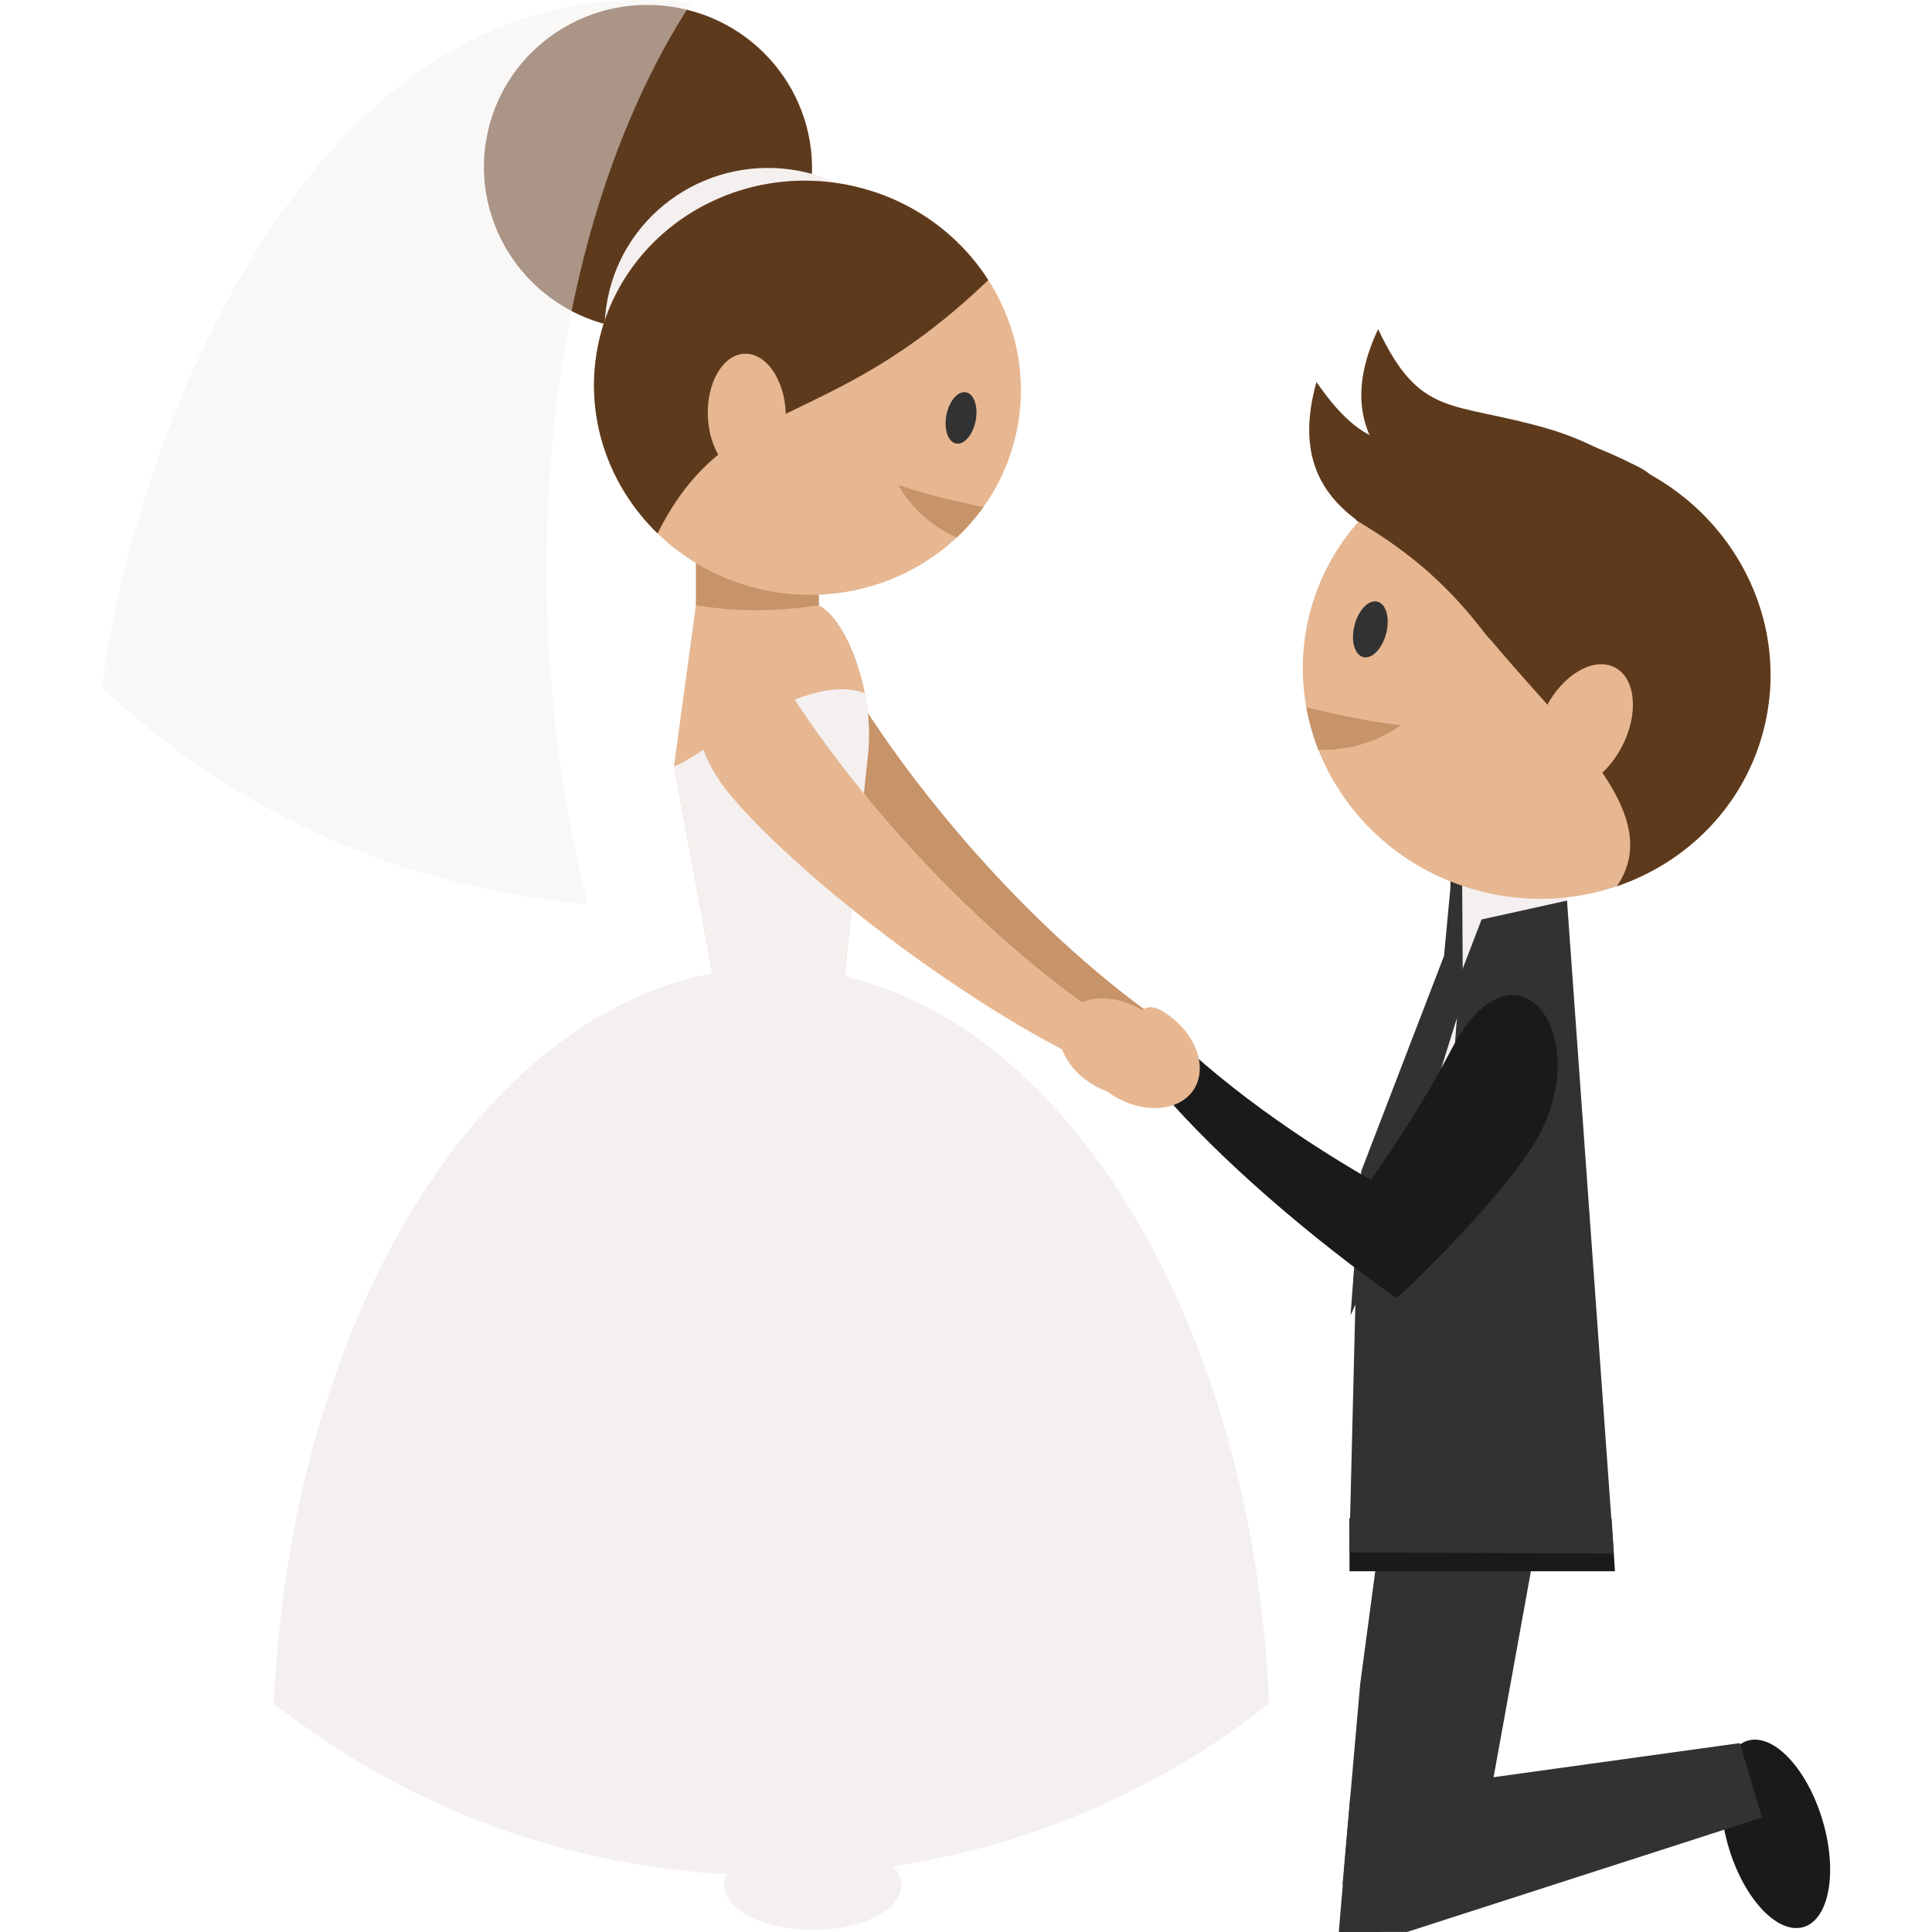
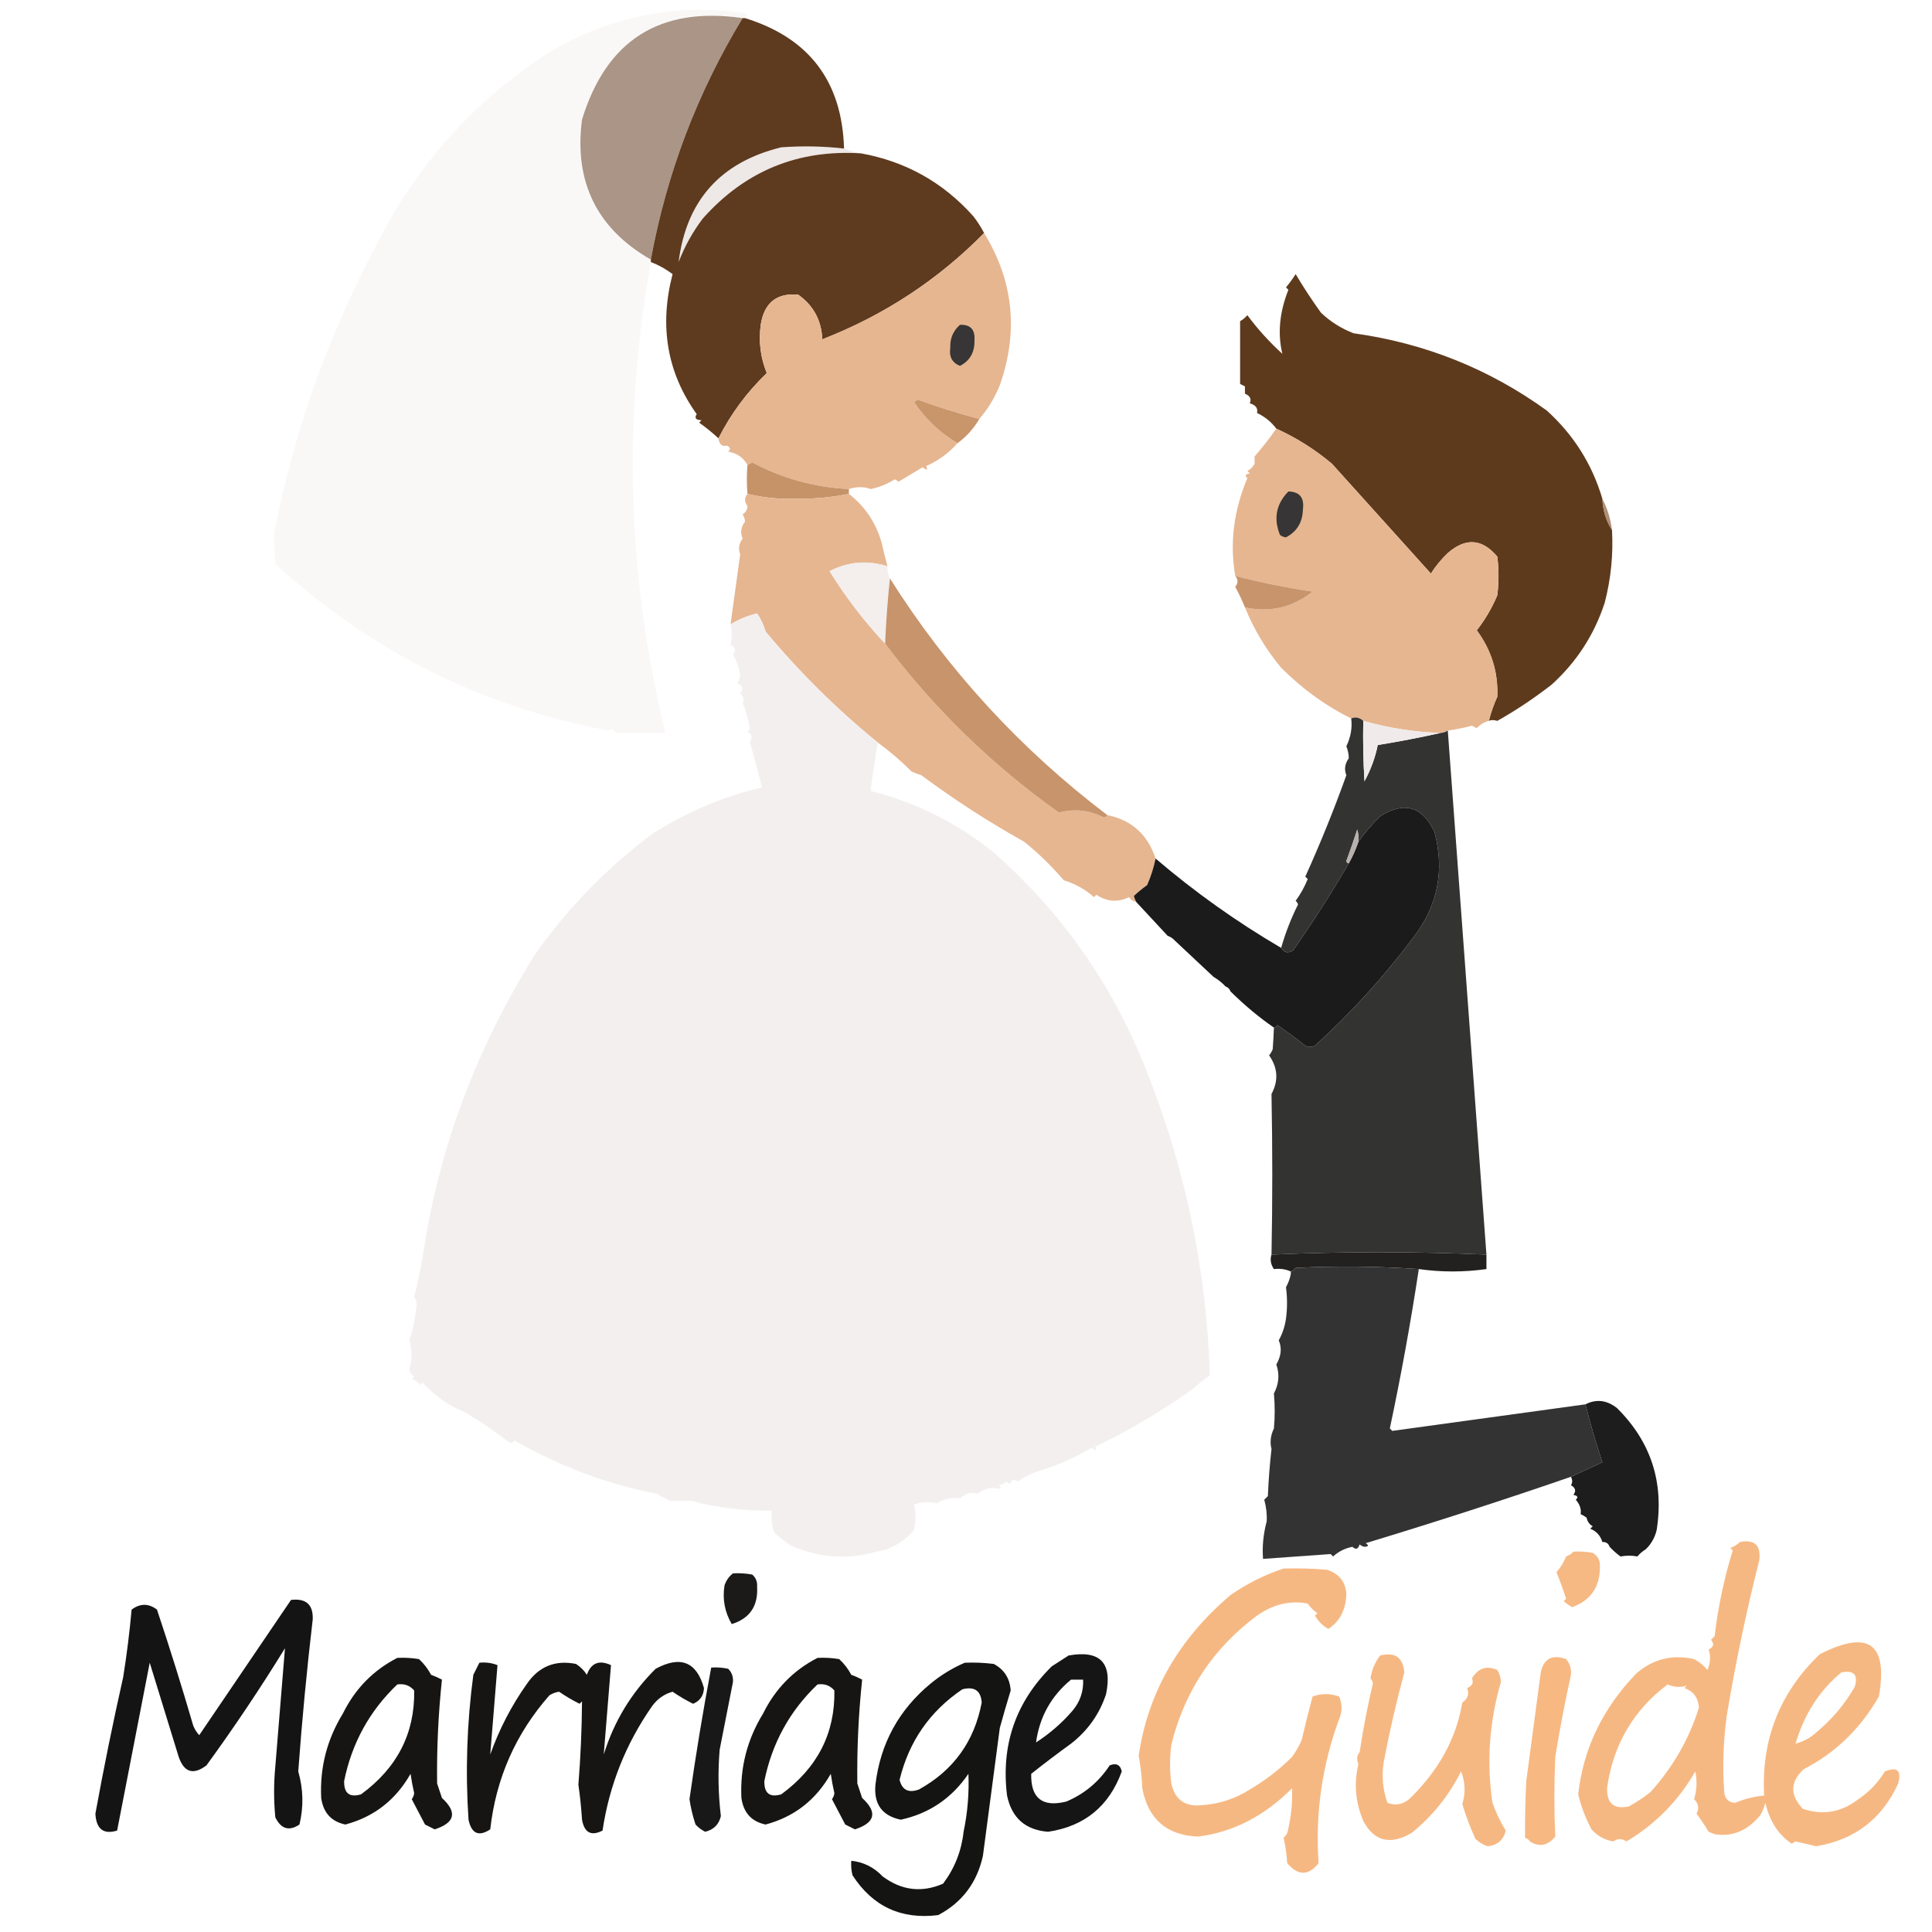
- <svg xmlns="http://www.w3.org/2000/svg" viewBox="0 0 182.686 182.686" width="800" height="800" fill="#000000">
-   <style>.B{fill:#e7b791}.C{fill:#f5f0f0}.D{fill:#323232}.E{fill:#5e3a1d}.F{fill:#c79369}.G{fill:#1a1a1a}</style>
-   <g fill-rule="evenodd">
-     <g class="F">
-       <path d="M80.171 64.41c6.315 10.541 17.925 24.328 30.624 32.85l-2.41 3.432c-12.892-6.36-28.598-19.559-34.397-27.099-6.925-9.006-.187-19.817 6.183-9.183z" />
-       <path d="M65.803 47.544h11.633V63.96H65.803z" />
-     </g>
-     <path d="M67.725 93.985l-3.99-21.568 2.067-15.183c3.808.627 7.687.606 11.633 0 2.696 1.381 5.354 8.459 4.609 14.371l-2.357 22.378-11.962.002z" class="B" />
-     <ellipse transform="matrix(.1905 -.9817 .9817 .1905 34.0518 72.9698)" cx="61.274" cy="15.836" rx="15.362" ry="15.517" class="E" />
-     <ellipse transform="matrix(.1905 -.9817 .9817 .1905 28.153 96.6489)" cx="72.683" cy="31.253" rx="15.362" ry="15.517" class="C" />
-     <ellipse transform="matrix(.1906 -.9817 .9817 .1906 25.8034 104.6276)" cx="76.347" cy="36.667" rx="19.555" ry="20.202" class="B" />
-     <g class="C">
-       <path d="M72.954 91.522c24.945 0 45.365 30.695 47.061 69.561-12.913 10.176-29.269 16.261-47.061 16.261s-34.147-6.085-47.062-16.261c1.696-38.866 22.117-69.561 47.062-69.561z" />
-       <path d="M63.735 72.417c1.433.025 11.946-9.161 18.041-6.872.386 1.98.518 4.085.269 6.061l-2.334 22.152-.023.227H67.725l-3.99-21.568z" />
-     </g>
-     <g class="B">
-       <path d="M74.792 65.599c6.626 10.349 18.642 23.783 31.589 31.923l-2.308 3.502C90.998 95.05 74.905 82.326 68.886 74.962c-7.191-8.795-.779-19.803 5.906-9.363z" />
-       <path d="M107.622 95.306c1.35.736 1.396 1.604.573 2.316 2.122.828 3.006 3.072 2.434 4.122-1.113 2.042-4.266 2.471-7.041.958s-4.121-4.396-3.007-6.438 4.265-2.471 7.041-.958z" />
-     </g>
-     <path d="M76.855 182.491c4.619 0 8.387-1.892 8.387-4.212s-3.768-4.212-8.387-4.212-8.387 1.893-8.387 4.212 3.768 4.212 8.387 4.212z" class="C" />
-     <path d="M93.449 26.48C78.087 41.262 68.885 37.101 62.175 50.437c-4.609-4.474-6.946-10.992-5.659-17.62 2.058-10.602 12.605-17.473 23.559-15.347 5.763 1.119 10.488 4.507 13.374 9.01z" class="E" />
-     <ellipse transform="matrix(-.0359 -.9994 .9994 -.0359 33.9681 111.1825)" cx="70.612" cy="39.207" rx="5.761" ry="3.687" class="B" />
-     <path d="M65.335.31c-14.553 22.459-16.89 57.39-9.737 85.172l-.562-.048C37.315 83.838 21.573 76.31 9.624 65.015 13.11 39.048 30.769-4.072 65.335.31z" opacity=".5" class="C" />
-     <ellipse transform="matrix(.1906 -.9817 .9817 .1906 34.7575 121.1927)" cx="90.871" cy="39.519" rx="2.467" ry="1.409" class="D" />
-     <path d="M92.982 47.952c-3.079-.631-6.1-1.405-8.037-2.102 1.235 2.25 3.241 3.948 5.518 4.974a19.37 19.37 0 0 0 2.519-2.872z" class="F" />
-     <path d="M137.439 82.988h10.696v9.654h-10.696z" class="C" />
-     <g class="D">
-       <path d="M126.951 178.183l1.667-18.958 1.704-12.757.561-4.252 14.668 1.98-6.452 35.628z" />
-       <path d="M130.883 142.216l.205.027-.766 4.227v-.002z" />
-     </g>
-     <path d="M127.593 143.564h24.79l.324 5.012h-25.098z" class="G" />
-     <path d="M152.602 146.909l-4.429-61.752-8.077 1.786-11.794 30.713-.721 29.138z" class="D" />
-     <path d="M138.506 84.18c-1.255 19.334-.81 28.651-9.455 35.447l-.025-8.282 7.52-20.958.895-7.399 1.065 1.192z" class="C" />
-     <path d="M138.251 81.833l.076 12.484-.565 1.948-5.705 18.319-4.351 9.802 1.01-13.641 7.829-20.357.601-6.409c.092-.974-.553-4.729-.553-4.729l1.658 2.583z" class="D" />
-     <ellipse transform="matrix(-.9576 .2882 -.2882 -.9576 378.6589 291.0675)" cx="167.905" cy="173.405" rx="4.619" ry="9.197" class="G" />
-     <path d="M166.613 171.859l-33.563 10.823-6.457.004 1.084-12.761 36.831-5.101 2.105 7.035z" class="D" />
-     <g class="G">
-       <path d="M135.859 114.946c-8.226-4.174-16.509-9.437-23.252-15.453l-2.988 3.496c5.887 6.853 14.411 14.075 22.422 19.765l3.818-7.808z" />
-       <path d="M137.226 99.259c-2.889 5.5-6.969 11.824-11.839 18.034l6.919 5.261c5.314-5.029 9.74-9.945 12.253-13.621 7.03-10.284-1.01-21.706-7.333-9.674z" />
-     </g>
-     <path d="M110.123 95.735c-1.415-.916-2.276-.506-2.533.659-1.907-1.613-4.533-1.29-5.245-.19-1.386 2.142-.15 5.404 2.76 7.287s6.392 1.673 7.777-.469.151-5.404-2.759-7.287z" class="B" />
-     <g class="E">
-       <path d="M163.22 65.02c-12.235-13.301-44.514-8.258-38.738-28.893 5.335 7.67 7.976 5.536 17.296 6.598 9.401 1.072 20.293 7.304 21.442 22.295z" />
-       <path d="M163.706 66.061c-9.851-15.152-42.519-15.551-33.39-34.938 3.983 8.452 6.942 6.786 15.957 9.385 9.092 2.623 18.795 10.58 17.433 25.553z" />
-     </g>
-     <ellipse transform="matrix(.248 -.9688 .9688 .248 47.7482 188.5202)" cx="145.304" cy="63.504" rx="21.443" ry="22.153" class="B" />
-     <path d="M133.137 45.382c1.694 15.755 26.862 28.091 19.749 38.423 6.667-2.271 12.042-7.633 13.879-14.806 2.938-11.472-4.29-23.232-16.143-26.267-6.237-1.597-12.511-.458-17.485 2.65z" class="E" />
-     <ellipse transform="matrix(.4603 -.8877 .8877 .4603 19.8385 170.0622)" cx="149.795" cy="68.714" rx="6.318" ry="4.044" class="B" />
-     <ellipse transform="matrix(.248 -.9688 .9688 .248 39.7869 170.2803)" cx="129.571" cy="59.513" rx="2.706" ry="1.546" class="D" />
-     <path d="M123.521 66.881c3.348.819 6.704 1.471 8.952 1.69-2.281 1.649-5.066 2.391-7.804 2.339-.513-1.299-.898-2.648-1.148-4.029z" class="F" />
-     <path d="M128.218 49.183c4.295 2.574 8.176 5.423 12.326 10.874 4.563 5.992 22.744-11.629 14.523-15.837s-18.482-7.278-26.849 4.963z" class="E" />
+ <svg xmlns="http://www.w3.org/2000/svg" xmlns:xlink="http://www.w3.org/1999/xlink" width="800" height="800" shape-rendering="geometricPrecision" image-rendering="optimizeQuality" fill-rule="evenodd">
+   <style>.B{opacity:.004}.C{fill:#ab8c72}.D{opacity:.998}.E{fill:#e6b690}.F{opacity:.996}.G{fill:#f6b57c}.H{opacity:.928}</style>
+   <path fill="#f4eeee" d="M308.5 7.5h-1c-34.207-4.946-56.373 9.054-66.5 42-3.354 25.829 6.146 45.163 28.5 58v1c-11.723 65.43-9.723 130.43 6 195H255c-.853-1.625-1.853-1.958-3-1-52.51-9.845-98.51-32.845-138-69-.299-4.307-.466-8.474-.5-12.5 8.866-46.172 25.533-90.672 50-133.5 16.43-27.263 38.096-49.43 65-66.5 25.179-14.543 52.179-19.71 81-15.5a44.14 44.14 0 0 0-1 2z" opacity=".496" />
+   <path fill="#aa9586" d="M307.5 7.5c-18.766 30.957-31.432 64.29-38 100-22.354-12.837-31.854-32.171-28.5-58 10.127-32.946 32.293-46.946 66.5-42z" />
+   <path fill="#eee8e6" d="M349.5 61.5c2.246.955 4.579 1.622 7 2-26.197-1.654-48.03 7.347-65.5 27a73.38 73.38 0 0 0-10 18c3.191-25.492 17.358-41.326 42.5-47.5a141.33 141.33 0 0 1 26 .5z" />
+   <path fill="#5e3a1e" d="M307.5 7.5h1c26.523 8.195 40.19 26.195 41 54a141.33 141.33 0 0 0-26-.5c-25.142 6.174-39.309 22.008-42.5 47.5a73.38 73.38 0 0 1 10-18c17.47-19.653 39.303-28.653 65.5-27 18.496 3.334 33.996 12 46.5 26 1.723 2.217 3.223 4.55 4.5 7-19.118 19.404-41.451 34.07-67 44-.338-7.846-3.671-14.013-10-18.5-8.923-.762-14.09 3.405-15.5 12.5-.933 6.91-.1 13.577 2.5 20-8.234 7.892-14.9 16.892-20 27-2.459-2.279-5.126-4.446-8-6.5l1-1c-2.383-.065-3.05-.898-2-2.5-12.262-17.109-15.596-36.442-10-58-2.786-2.106-5.786-3.773-9-5v-1c6.568-35.71 19.234-69.043 38-100z" />
+   <path d="M407.5 96.5c12.154 19.797 14.321 40.797 6.5 63-2.106 5.23-4.939 9.897-8.5 14-8.548-2.267-17.048-4.933-25.5-8l-1.5 1c4.76 7.097 10.76 12.763 18 17-3.59 4.076-7.923 7.243-13 9.5.84 1.666.34 1.833-1.5.5l-10 6c-.414-.457-.914-.791-1.5-1-3.361 2.041-6.694 3.374-10 4-2.734-1.04-5.734-1.04-9 0-14.047-.668-27.381-4.334-40-11-.683.363-1.35.696-2 1-1.694-3.031-4.36-4.864-8-5.5 1.154-.914.987-1.747-.5-2.5-2.005.532-3.171-.468-3.5-3 5.1-10.108 11.766-19.108 20-27-2.6-6.423-3.433-13.09-2.5-20 1.41-9.095 6.577-13.262 15.5-12.5 6.329 4.487 9.662 10.654 10 18.5 25.549-9.93 47.882-24.596 67-44z" class="D E" />
+   <path fill="#5e3a1d" d="M663.5 206.5c.193 4.899 1.526 9.232 4 13 .547 10.184-.453 20.184-3 30-4.302 13.265-11.636 24.599-22 34-7.422 5.746-14.922 10.746-22.5 15-1.461-.437-2.628-.437-3.5 0a59.44 59.44 0 0 1 3.5-10c.395-10.15-2.439-19.317-8.5-27.5 3.457-4.406 6.29-9.239 8.5-14.5a64.22 64.22 0 0 0 0-16c-6.236-7.458-13.069-7.958-20.5-1.5a44.86 44.86 0 0 0-7 8.5l-41-45.5c-7.063-5.917-14.73-10.75-23-14.5-2.066-2.774-4.732-4.941-8-6.5.459-1.943-.541-3.276-3-4 .799-1.749.132-3.082-2-4v-3l-2-1v-26c1.146-.645 2.146-1.478 3-2.5a109.96 109.96 0 0 0 14.5 16c-2.028-8.394-1.194-17.228 2.5-26.5l-1-1c1.456-1.745 2.789-3.578 4-5.5 3.238 5.468 6.738 10.801 10.5 16 3.91 3.708 8.41 6.542 13.5 8.5 29.455 4.073 56.122 14.74 80 32 11.114 10.075 18.78 22.241 23 36.5z" class="D" />
+   <path fill="#373535" d="M397.5 134.5c4.352-.178 6.352 1.988 6 6.5.121 4.883-1.879 8.383-6 10.5-3.245-1.314-4.578-3.814-4-7.5-.161-3.84 1.172-7.006 4-9.5z" />
+   <path fill="#c9956b" d="M405.5 173.5c-2.266 3.936-5.266 7.269-9 10-7.24-4.237-13.24-9.903-18-17l1.5-1c8.452 3.067 16.952 5.733 25.5 8z" />
+   <path d="M528.5 177.5c8.27 3.75 15.937 8.583 23 14.5l41 45.5a44.86 44.86 0 0 1 7-8.5c7.431-6.458 14.264-5.958 20.5 1.5a64.22 64.22 0 0 1 0 16c-2.21 5.261-5.043 10.094-8.5 14.5 6.061 8.183 8.895 17.35 8.5 27.5a59.44 59.44 0 0 0-3.5 10c-1.929.506-3.595 1.506-5 3l-2-1a79.17 79.17 0 0 1-10 2c-.891.61-1.891.943-3 1-10.739-.35-21.406-2.017-32-5-1.574-1.428-3.241-1.761-5-1-10.474-5.147-20.141-12.147-29-21-6.252-7.492-11.252-15.825-15-25 10.362 2.243 19.695.076 28-6.5a340.35 340.35 0 0 1-32-6.5c-2.343-13.537-.676-27.037 5-40.5-1.134-1.016-.801-1.683 1-2l-1-1c1.333-.667 2.333-1.667 3-3v-3a143.03 143.03 0 0 0 9-11.5z" class="D E" />
+   <path fill="#c69369" d="M351.5 202.5v2c-7.277 1.483-14.777 2.15-22.5 2-6.655.217-13.155-.449-19.5-2-.333-4.167-.333-8.167 0-12 .65-.304 1.317-.637 2-1 12.619 6.666 25.953 10.332 40 11z" class="D" />
+   <path fill="#373535" d="M533.5 203.5c4.67.115 6.67 2.615 6 7.5-.132 5.274-2.466 9.108-7 11.5-.942-.108-1.775-.441-2.5-1-2.734-6.82-1.568-12.82 3.5-18z" />
+   <path d="M309.5 204.5c6.345 1.551 12.845 2.217 19.5 2 7.723.15 15.223-.517 22.5-2 6.624 5.143 11.124 11.81 13.5 20 .776 3.389 1.609 6.722 2.5 10-8.227-2.626-16.227-1.96-24 2 6.738 10.858 14.405 20.858 23 30a326.03 326.03 0 0 0 72 70c6.436-1.728 12.603-1.061 18.5 2 .765-.07 1.265-.403 1.5-1 10.075 2.068 16.741 8.068 20 18-.741 3.672-1.907 7.339-3.5 11-1.957 1.389-3.79 2.889-5.5 4.5.243.902.577 1.735 1 2.5-1.235-.221-2.235-.888-3-2-4.669 2.241-9.169 1.907-13.5-1l-1 1a33.08 33.08 0 0 0-12.5-7c-5.399-6.246-10.899-11.579-16.5-16-14.946-8.363-29.112-17.529-42.5-27.5a28.93 28.93 0 0 1-4-1.5c-4.44-4.453-9.106-8.453-14-12-16.935-13.767-32.435-29.101-46.5-46-.765-2.696-1.932-5.196-3.5-7.5-3.835.912-7.501 2.412-11 4.5l4-29c-.877-2.182-.544-4.349 1-6.5-1.042-2.451-.708-4.784 1-7-.085-1.107-.419-2.107-1-3 1.304-.804 1.971-1.971 2-3.5-1.307-1.682-1.307-3.348 0-5z" class="E F" />
+   <path fill="#986f50" d="M663.5 206.5c2.071 4.036 3.404 8.369 4 13-2.474-3.768-3.807-8.101-4-13z" opacity=".78" />
+   <path fill="#f4eeed" d="M367.5 234.5c-.134 1.792.199 3.458 1 5-.942 8.83-1.608 17.83-2 27-8.595-9.142-16.262-19.142-23-30 7.773-3.96 15.773-4.626 24-2z" opacity=".999" />
+   <path fill="#c8946b" d="M511.5 238.5a340.35 340.35 0 0 0 32 6.5c-8.305 6.576-17.638 8.743-28 6.5-1.178-2.916-2.511-5.75-4-8.5 1.228-1.49 1.228-2.99 0-4.5z" />
+   <path fill="#c8946a" d="M368.5 239.5c23.998 38.005 53.998 70.672 90 98-.235.597-.735.93-1.5 1-5.897-3.061-12.064-3.728-18.5-2a326.03 326.03 0 0 1-72-70c.392-9.17 1.058-18.17 2-27z" opacity=".993" />
+   <path d="M664.5 249.5c1.333.667 1.333.667 0 0z" class="B C" />
+   <path fill="#f4efef" d="M363.5 307.5c-1.151 6.512-2.151 13.179-3 20 18.919 4.793 35.919 13.293 51 25.5 27.795 24.481 48.628 53.981 62.5 88.5 16.598 41.06 25.598 83.726 27 128-2.688 1.864-5.188 3.864-7.5 6-13.762 9.621-27.095 17.454-40 23.5.84 1.666.34 1.833-1.5.5-7.147 4.28-14.814 7.614-23 10a27.09 27.09 0 0 0-7.5 4c-1.406-1.168-2.572-.835-3.5 1l-1-1c-1.067.691-2.234 1.191-3.5 1.5 1.196.654 1.196 1.154 0 1.5-3.106-.85-5.939-.183-8.5 2-2.749-.853-5.249-.187-7.5 2-3.256-.581-6.423.085-9.5 2-3.111-.793-6.277-.626-9.5.5.822 3.307.822 6.807 0 10.5-4.244 5.025-9.41 8.025-15.5 9-11.924 3.464-23.758 2.63-35.5-2.5a55.48 55.48 0 0 1-7-5.5 23.83 23.83 0 0 1-1-9c-11.463.191-22.463-1.142-33-4a101.54 101.54 0 0 0-9 0c-1.913-.873-3.747-1.873-5.5-3-19.672-3.602-39.339-10.935-59-22-.718.951-1.551 1.117-2.5.5-5.837-4.513-12.003-8.68-18.5-12.5-6.186-2.4-11.853-6.4-17-12l-1 1c-.903-1.201-2.069-2.035-3.5-2.5l1-1c-1.078-.674-1.745-1.674-2-3 1.198-4.058 1.198-8.058 0-12 1.579-4.837 2.579-9.837 3-15-.085-1.107-.419-2.107-1-3a196.99 196.99 0 0 0 4-19.5c6.6-43.167 22.1-84.167 46.5-123a222.34 222.34 0 0 1 48.5-49.5c13.926-8.794 28.926-15.127 45-19l-5-19c1.227-1.587.894-2.921-1-4l1-1a43.22 43.22 0 0 0-3-11c.714-1.343.38-2.676-1-4 1.425-1.714 1.092-3.047-1-4l1-3c-.395-3.267-1.395-6.267-3-9 1.425-1.714 1.092-3.047-1-4 .655-3.182.655-6.015 0-8.5 3.499-2.088 7.165-3.588 11-4.5 1.568 2.304 2.735 4.804 3.5 7.5 14.065 16.899 29.565 32.233 46.5 46z" opacity=".992" />
+   <g class="C">
+     <path d="M530.5 276.5c-.667.667-.667.667 0 0zm112 7c1.333.667 1.333.667 0 0z" class="B" />
  </g>
+   <path fill="#323231" d="M564.5 298.5c-.166 8.34 0 16.673.5 25a52.96 52.96 0 0 0 5.5-15 446.95 446.95 0 0 0 26-5c1.109-.057 2.109-.39 3-1l16 217c-29.817-1.297-59.484-1.297-89 0 .43-21.839.43-44.005 0-66.5 2.956-5.535 2.623-10.868-1-16 .626-.75 1.126-1.584 1.5-2.5.242-3.197.408-6.197.5-9 .617-.111 1.117-.444 1.5-1a225.76 225.76 0 0 1 11.5 8.5c1.333.667 2.667.667 4 0 14.977-13.636 28.477-28.47 40.5-44.5 10.304-13.227 13.304-27.893 9-44-5.021-10.635-12.521-12.802-22.5-6.5-3.373 3.292-6.373 6.792-9 10.5a12.93 12.93 0 0 0-.5-5 298.11 298.11 0 0 1-4.5 13c.124.607.457.94 1 1-7.144 12.278-14.811 24.278-23 36-2.082 1.394-3.749 1.061-5-1 1.759-6.191 4.092-12.191 7-18-.209-.586-.543-1.086-1-1.5 2.04-2.781 3.707-5.781 5-9l-1-1c6.309-13.967 11.975-27.967 17-42-.962-2.405-.629-4.739 1-7 .007-1.583-.326-3.249-1-5 1.832-3.829 2.499-7.662 2-11.5 1.759-.761 3.426-.428 5 1z" opacity=".994" />
+   <path fill="#f0ebea" d="M564.5 298.5c10.594 2.983 21.261 4.65 32 5a446.95 446.95 0 0 1-26 5 52.96 52.96 0 0 1-5.5 15c-.5-8.327-.666-16.66-.5-25z" />
+   <path fill="#1a1a1a" d="M527.5 425.5c-6.122-4.204-12.122-9.204-18-15a3 3 0 0 0-2-2c-1.445-1.563-3.111-2.896-5-4l-16-15c-.79-.901-1.79-1.568-3-2l-13-14c-.423-.765-.757-1.598-1-2.5 1.71-1.611 3.543-3.111 5.5-4.5 1.593-3.661 2.759-7.328 3.5-11 16.198 13.854 33.531 26.187 52 37 1.251 2.061 2.918 2.394 5 1 8.189-11.722 15.856-23.722 23-36 1.608-2.882 2.941-5.882 4-9 2.627-3.708 5.627-7.208 9-10.5 9.979-6.302 17.479-4.135 22.5 6.5 4.304 16.107 1.304 30.773-9 44-12.023 16.03-25.523 30.864-40.5 44.5-1.333.667-2.667.667-4 0a225.76 225.76 0 0 0-11.5-8.5c-.383.556-.883.889-1.5 1z" class="F" />
+   <path fill="#b7b0ad" d="M562.5 348.5c-1.059 3.118-2.392 6.118-4 9-.543-.06-.876-.393-1-1a298.11 298.11 0 0 0 4.5-13 12.93 12.93 0 0 1 .5 5z" />
+   <path fill="#b9987e" d="M483.5 387.5c1.21.432 2.21 1.099 3 2-1.679.215-2.679-.452-3-2z" class="B" />
+   <g class="C">
+     <path d="M502.5 404.5c-.667.667-.667.667 0 0zm5 4a3 3 0 0 1 2 2c-.739.131-1.406-.036-2-.5-1.238-.69-1.238-1.19 0-1.5z" class="B" />
+   </g>
+   <path fill="#21201f" d="M615.5 519.5v6c-9.363 1.309-18.697 1.309-28 0-16.926-1.151-33.926-1.318-51-.5-.544.717-1.211 1.217-2 1.5-2.107-.968-4.441-1.302-7-1-1.328-1.944-1.661-3.944-1-6 29.516-1.297 59.183-1.297 89 0z" class="F" />
+   <path fill="#cca98e" d="M527.5 525.5c2.559-.302 4.893.032 7 1v1c-2.452-.565-4.785-1.232-7-2z" opacity=".016" />
+   <path fill="#323131" d="M587.5 525.5c-3.357 22.118-7.357 44.118-12 66l1 1 80-11a323.1 323.1 0 0 0 7 24l-13 6c-27.454 9.477-55.787 18.644-85 27.5 1.388.889 1.222 1.389-.5 1.5-.772-.145-1.439-.478-2-1-.605 1.981-1.605 2.315-3 1a16.45 16.45 0 0 0-8 4l-1-1-28 2c-.398-5.037.102-10.204 1.5-15.5.183-2.893-.151-5.893-1-9l1.5-1.5a271.19 271.19 0 0 1 1.5-19.5c-.717-2.787-.383-5.621 1-8.5.433-4.75.433-9.583 0-14.5 2.07-3.883 2.403-7.883 1-12 2.032-3.527 2.366-6.861 1-10 1.547-2.773 2.547-5.773 3-9 .571-4.189.571-8.523 0-13 .964-1.725 1.631-3.559 2-5.5v-1c.789-.283 1.456-.783 2-1.5 17.074-.818 34.074-.651 51 .5z" opacity=".992" />
+   <g class="C">
+     <path d="M615.5 525.5c1.333.667 1.333.667 0 0zm-122 50c1.333.667 1.333.667 0 0z" class="B" />
+   </g>
+   <path fill="#1b1a1a" d="M681.5 641.5c-1.294.79-2.461 1.79-3.5 3-2.217-.437-4.551-.437-7 0a32.6 32.6 0 0 1-4.5-4c-.473-1.406-1.473-2.073-3-2-.777-2.612-2.444-4.445-5-5.5l1-1c-1.349-.772-2.182-1.939-2.5-3.5-.75-.626-1.584-1.126-2.5-1.5.348-2.055-.319-4.055-2-6 1.134-1.016.801-1.683-1-2 1.227-1.587.894-2.921-1-4 .671-.986.671-2.153 0-3.5l13-6a323.1 323.1 0 0 1-7-24c4.469-2.266 8.802-1.766 13 1.5 14.08 13.908 19.58 30.742 16.5 50.5-.738 3.148-2.238 5.815-4.5 8z" opacity=".988" />
+   <path d="M378.5 633.5c1.333.667 1.333.667 0 0z" class="B C" />
+   <path d="M720.5 638.5c6.021-1.142 8.688 1.358 8 7.5a791.3 791.3 0 0 0-13.5 64.5 154.31 154.31 0 0 0-1 32c.436 2.547 1.936 3.88 4.5 4 3.858-1.597 7.858-2.597 12-3-1.255-23.079 6.412-42.579 23-58.5 20.209-10.336 28.376-4.503 24.5 17.5-7.692 13.37-18.026 23.37-31 30-5.748 5.203-5.915 10.703-.5 16.5 8.36 2.784 16.027 1.451 23-4 4.523-3.023 8.19-6.856 11-11.5 5.117-2.052 6.95-.385 5.5 5-6.69 14.684-18.023 23.351-34 26a245.39 245.39 0 0 0-8.5-2c-.586.209-1.086.543-1.5 1-5.61-3.756-9.277-9.422-11-17a22.98 22.98 0 0 1-2 5c-5.299 6.533-11.632 9.2-19 8l-2.5-1c-1.559-2.632-3.226-5.132-5-7.5 1.183-2.155.85-4.155-1-6 1.126-3.744 1.293-7.577.5-11.5-6.976 12.142-16.476 21.809-28.5 29-1.871-1.267-3.704-1.267-5.5 0-3.57-.619-6.57-2.286-9-5-2.559-4.88-4.393-9.714-5.5-14.5 2.064-18.82 10.064-35.486 24-50 6.938-6.029 14.938-8.029 24-6a17.84 17.84 0 0 1 5.5 4.5c1.276-2.866 1.443-5.7.5-8.5 2.092-.953 2.425-2.286 1-4l1.5-1.5c1.423-12.146 3.923-23.979 7.5-35.5l-1-1c1.566-.608 2.9-1.442 4-2.5zm42 54c5.175-.993 7.009 1.007 5.5 6-4.067 7.069-9.234 13.236-15.5 18.5-2.699 2.51-5.699 4.176-9 5 3.651-12.28 9.984-22.113 19-29.5zm-72 5c2.662 1.139 5.329 1.306 8 .5l-1 1c3.656 1.27 5.656 3.936 6 8-3.938 12.835-10.604 24.502-20 35-2.828 2.248-5.828 4.248-9 6-6.343 1.332-9.343-1.335-9-8 2.596-17.712 10.929-31.879 25-42.5z" opacity=".955" class="G" />
+   <path fill="#927863" d="M663.5 638.5c1.527-.073 2.527.594 3 2-1.527.073-2.527-.594-3-2z" class="B" />
+   <path d="M681.5 641.5c1.333.667 1.333.667 0 0z" class="B C" />
+   <g class="G">
+     <path d="M651.5 642.5a32.46 32.46 0 0 1 8 .5c2.094 1.255 3.094 3.088 3 5.5.101 8.498-3.732 14.165-11.5 17a20.5 20.5 0 0 1-3.5-2.5l1-1c-1.209-3.72-2.543-7.387-4-11 1.713-1.925 3.047-4.092 4-6.5 1.239-.442 2.239-1.109 3-2z" opacity=".949" />
+     <path d="M531.5 649.5c6.009-.166 12.009.001 18 .5 4.972 1.625 7.639 4.958 8 10-.232 6.661-2.732 11.494-7.5 14.5a14.89 14.89 0 0 1-5.5-5.5l1-1a16.66 16.66 0 0 1-4-4c-7.295-1.384-14.295.282-21 5-18.192 13.533-30.025 31.366-35.5 53.5a64.22 64.22 0 0 0 0 16c1.515 6.681 5.681 9.681 12.5 9a41.79 41.79 0 0 0 20-6.5c6.428-3.766 12.262-8.266 17.5-13.5a36.16 36.16 0 0 0 4-7c1.395-6.044 2.895-12.044 4.5-18 3.667-1.333 7.333-1.333 11 0 1.152 2.606 1.318 5.273.5 8-7.449 19.69-10.449 40.023-9 61-4.158 5.278-8.491 5.278-13 0-.207-3.589-.707-7.089-1.5-10.5 1.158-1.009 1.825-2.342 2-4 1.218-5.463 1.718-10.963 1.5-16.5-11.502 11.538-24.502 18.205-39 20-12.925-.59-20.591-7.256-23-20a99.1 99.1 0 0 0-1.5-13.5c3.83-26.051 16.497-48.218 38-66.5 6.868-4.767 14.201-8.434 22-11z" opacity=".957" />
+   </g>
+   <path fill="#050403" d="M303.5 651.5a32.46 32.46 0 0 1 8 .5c1.48 1.299 2.146 2.966 2 5 .47 8.008-3.03 13.174-10.5 15.5-2.902-4.948-3.902-10.281-3-16 .697-2.084 1.864-3.751 3.5-5z" opacity=".914" />
+   <g fill="#030202">
+     <path d="M120.5 662.5c6.198-.755 9.198 1.912 9 8-2.462 20.957-4.462 41.957-6 63 2.103 7.333 2.27 14.666.5 22-4.31 2.866-7.643 1.866-10-3-.667-7-.667-14 0-21l4-49A753.38 753.38 0 0 1 85.5 731c-5.429 4.114-9.263 2.947-11.5-3.5l-12-39L48.5 758c-5.655 1.722-8.655-.611-9-7A1412.99 1412.99 0 0 1 51 694.5c1.498-9.317 2.664-18.65 3.5-28 3.535-2.628 7.035-2.628 10.5 0 5.308 15.895 10.308 31.895 15 48a12.41 12.41 0 0 0 2.5 4l38-56z" class="H" />
+     <path d="M442.5 685.5c13.012-2.322 18.179 3.012 15.5 16-2.721 8.256-7.554 15.089-14.5 20.5a472.41 472.41 0 0 0-16.5 12.5c-.223 10.104 4.61 13.938 14.5 11.5 7.487-3.148 13.487-8.148 18-15 2.737-1.08 4.404-.246 5 2.5-5.23 14.4-15.397 22.734-30.5 25-9.404-.736-15.071-5.736-17-15-2.585-20.912 3.581-38.746 18.5-53.5l7-4.5zm1 10h5c.21 4.916-1.29 9.249-4.5 13-4.409 5.08-9.409 9.414-15 13 1.458-10.586 6.292-19.253 14.5-26z" opacity=".923" />
+   </g>
+   <path d="M571.5 685.5c6.132-1.523 9.465.81 10 7a495.36 495.36 0 0 0-8.5 37c-.95 5.82-.45 11.487 1.5 17 3.222 1.258 6.222.758 9-1.5 12.189-11.782 19.522-25.115 22-40 2.308-1.588 2.975-3.588 2-6 2.132-.918 2.799-2.251 2-4 2.533-4.276 6.033-5.443 10.5-3.5a10.41 10.41 0 0 1 1.5 5c-4.807 16.44-5.973 33.107-3.5 50 1.463 4.09 3.296 7.923 5.5 11.5-.929 3.926-3.429 6.093-7.5 6.5a13.24 13.24 0 0 1-5-3c-2.207-4.732-4.04-9.565-5.5-14.5 1.407-4.536 1.24-9.036-.5-13.5-4.996 9.994-11.83 18.494-20.5 25.5-8.86 5.122-15.527 3.455-20-5-3.269-7.764-3.936-15.597-2-23.5-.833-2-.666-3.666.5-5 1.521-9.927 3.354-19.427 5.5-28.5-.145-.772-.478-1.439-1-2 .535-3.579 1.869-6.745 4-9.5z" opacity=".955" class="G" />
+   <g fill="#040302">
+     <use xlink:href="#B" class="H" />
+     <use xlink:href="#B" x="174" class="H" />
+   </g>
+   <path fill="#f7b57c" d="M633.5 762.5c-.418-.722-1.084-1.222-2-1.5-.07-7.689.096-15.523.5-23.5l6-45c1.236-5.72 4.736-7.553 10.5-5.5 1.545 1.822 2.212 3.989 2 6.5-2.482 11.263-4.648 22.596-6.5 34a374.41 374.41 0 0 0 0 33c-3.112 3.781-6.612 4.448-10.5 2z" opacity=".95" />
+   <path fill="#040302" d="M198.5 688.5c2.619-.268 5.119.065 7.5 1l-3 37c3.694-10.389 8.694-20.056 15-29 4.98-7.409 11.814-10.243 20.5-8.5a14.51 14.51 0 0 1 4.5 4.5c1.777-4.937 5.11-6.27 10-4l-3 37c4.251-13.681 11.418-25.515 21.5-35.5 10.291-5.554 16.958-2.888 20 8-.148 3.137-1.648 5.304-4.5 6.5-2.967-1.473-5.8-3.139-8.5-5-3.501.993-6.334 2.993-8.5 6-10.865 15.564-17.699 32.731-20.5 51.5-4.684 2.407-7.517.907-8.5-4.5-.307-4.857-.807-9.69-1.5-14.5a470.51 470.51 0 0 0 1.5-34.5l-1 1c-2.967-1.473-5.8-3.139-8.5-5a10.26 10.26 0 0 0-4 1.5c-13.962 15.866-22.128 34.366-24.5 55.5-4.762 3.125-7.762 1.792-9-4a301.19 301.19 0 0 1 2-60l2.5-5z" opacity=".929" />
+   <path fill="#030302" d="M399.5 688.5c4.014-.166 8.014.001 12 .5 4.337 2.331 6.671 5.997 7 11a534.85 534.85 0 0 0-4.5 15.5l-7 53c-2.458 11.106-8.625 19.272-18.5 24.5-15.309 1.928-27.142-3.572-35.5-16.5-.495-1.973-.662-3.973-.5-6 5.069.534 9.402 2.701 13 6.5 7.853 5.817 16.186 6.817 25 3 4.789-6.361 7.622-13.528 8.5-21.5 1.66-7.938 2.326-15.938 2-24-6.88 10.095-16.213 16.429-28 19-7.737-1.607-11.237-6.441-10.5-14.5 2.029-17.043 9.695-31.043 23-42 4.332-3.523 8.999-6.356 14-8.5zm-1 11c5-1.265 7.667.568 8 5.5-3.042 16.093-11.709 28.093-26 36-4.305 1.539-6.972.206-8-4 3.859-15.902 12.526-28.402 26-37.5z" opacity=".93" />
+   <path fill="#020202" d="M294.5 690.5c2.357-.163 4.69.003 7 .5 1.507 1.473 2.174 3.307 2 5.5l-5.5 28c-.766 9.191-.599 18.358.5 27.5-.809 3.476-2.976 5.643-6.5 6.5a13.92 13.92 0 0 1-4-3c-1.196-3.674-2.029-7.174-2.5-10.5a1199.14 1199.14 0 0 1 9-54.5z" opacity=".914" />
+   <path d="M633.5 762.5c-.667.667-.667.667 0 0z" class="B C" />
+   <defs>
+     <path id="B" d="M164.5 686.5c3.018-.165 6.018.002 9 .5 2.018 1.857 3.685 4.024 5 6.5 1.559.574 3.059 1.24 4.5 2-1.514 14.276-2.18 28.609-2 43l2 6c6.44 5.913 5.44 10.247-3 13l-4-2-5.5-10.5c.559-.725.892-1.558 1-2.5a100.32 100.32 0 0 1-1.5-8c-6.151 10.835-15.151 17.835-27 21-5.817-1.237-9.15-4.904-10-11-.61-12.557 2.39-24.224 9-35 5.048-10.213 12.548-17.88 22.5-23zm0 11c2.864-.436 5.197.397 7 2.5.314 17.699-7.019 32.032-22 43-4.769 1.406-7.102-.428-7-5.5 3.197-15.736 10.53-29.069 22-40z" />
+   </defs>
</svg>
